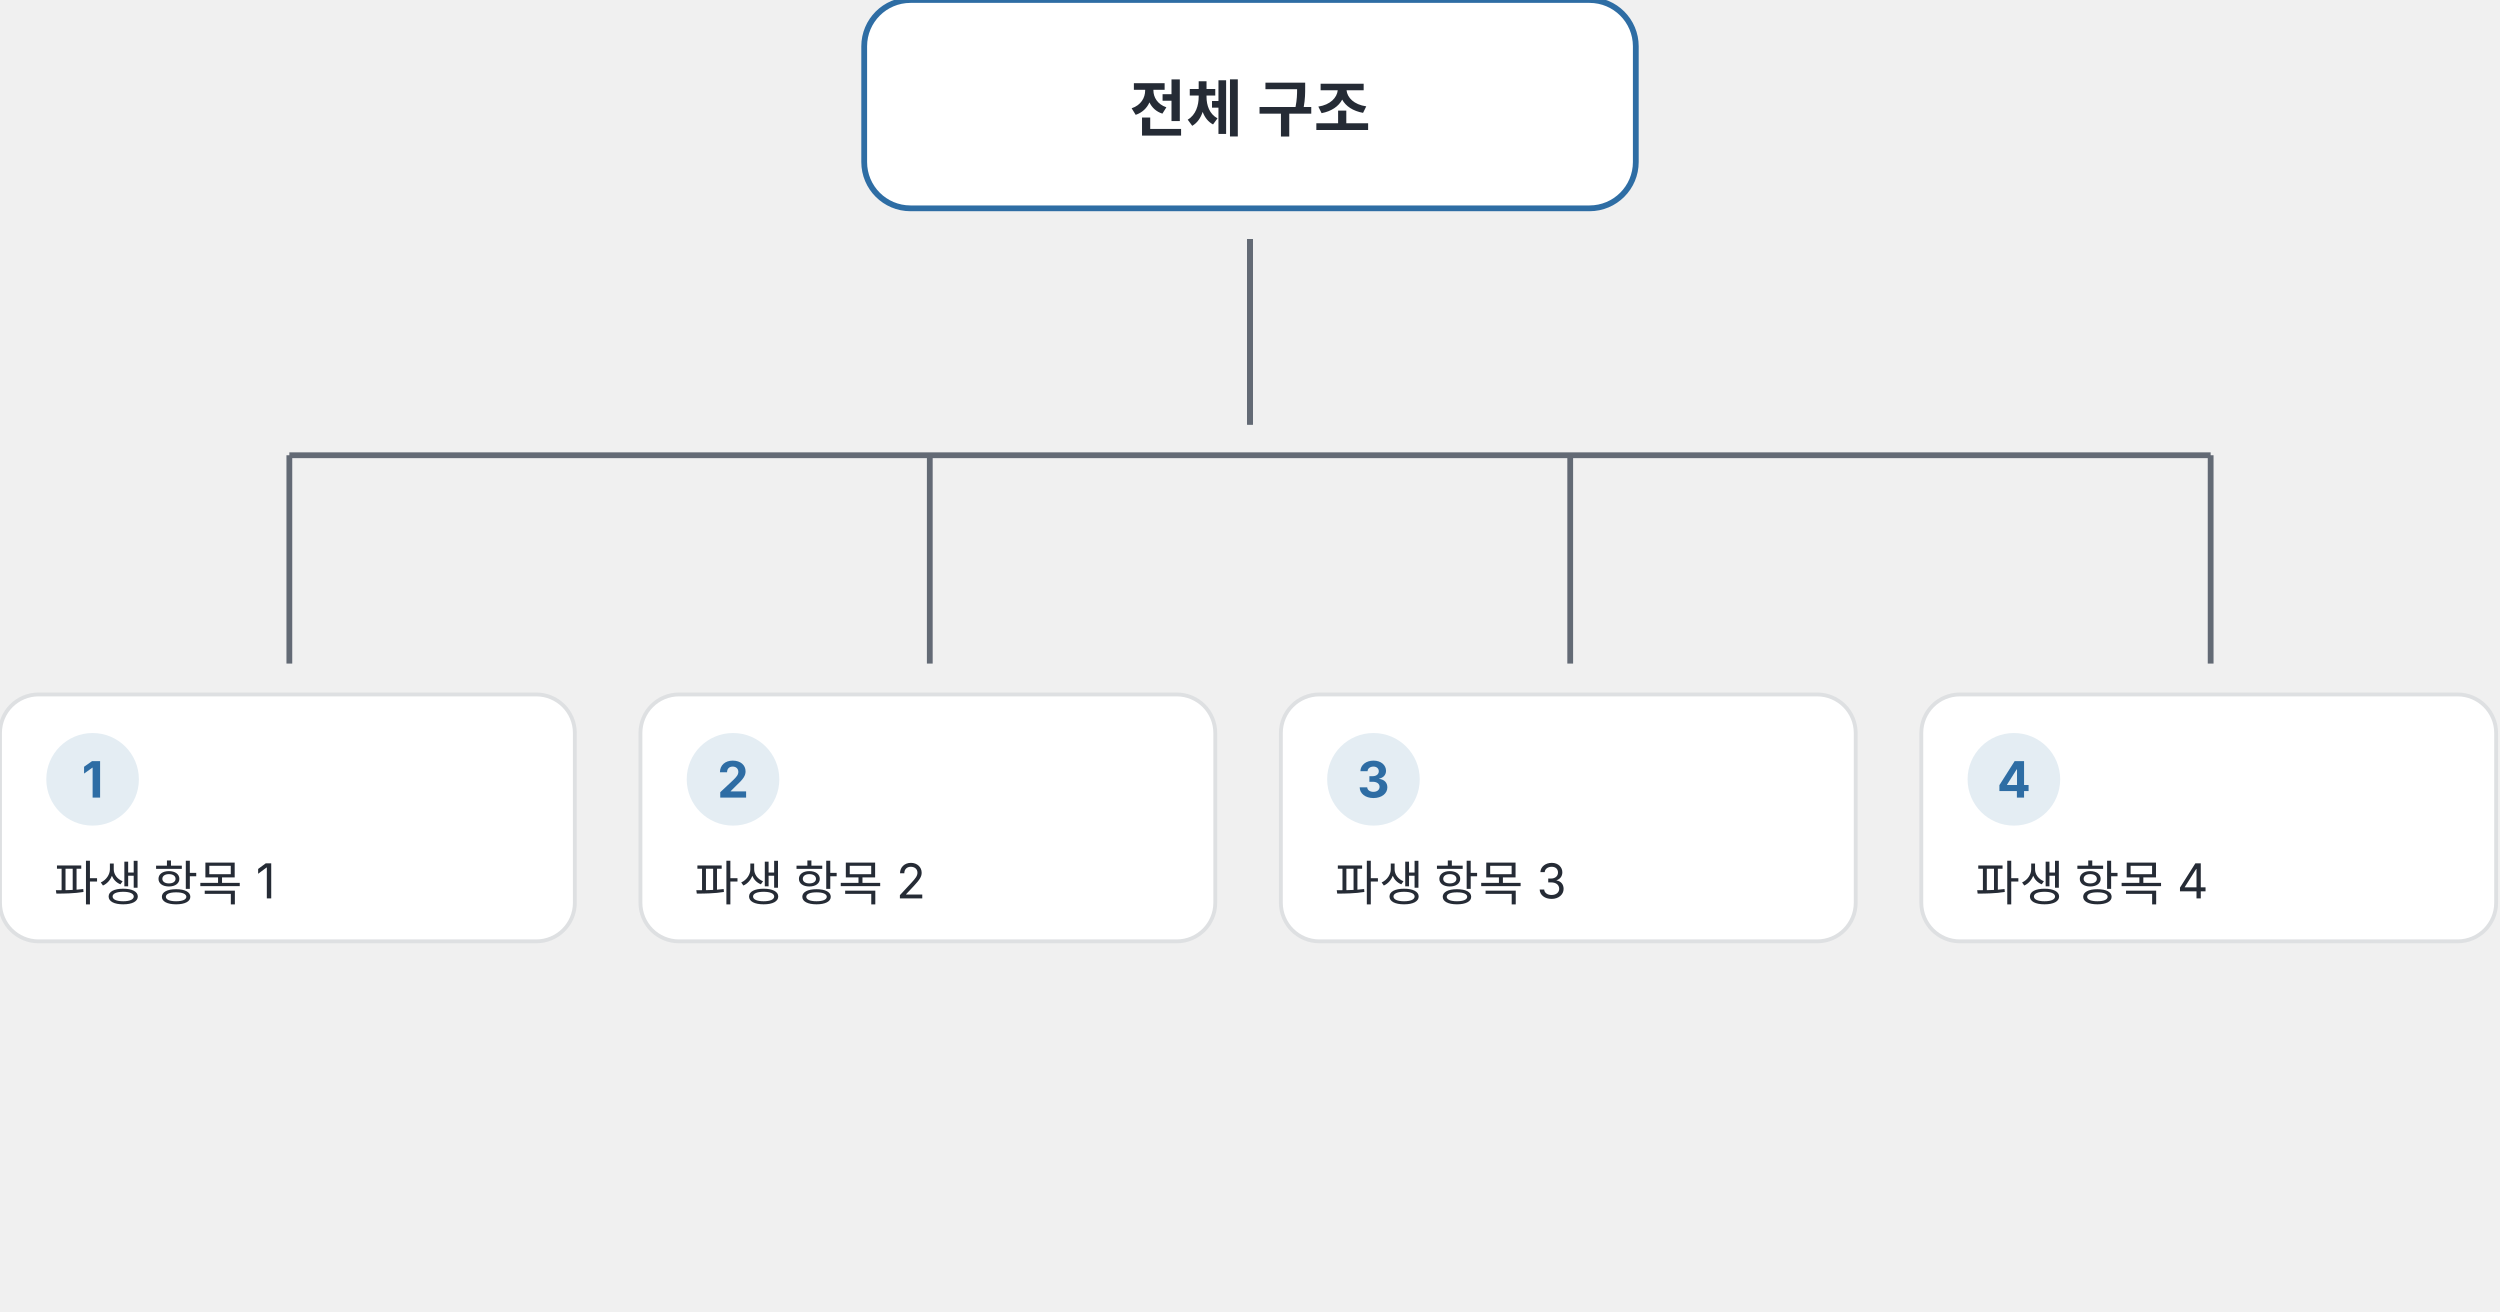
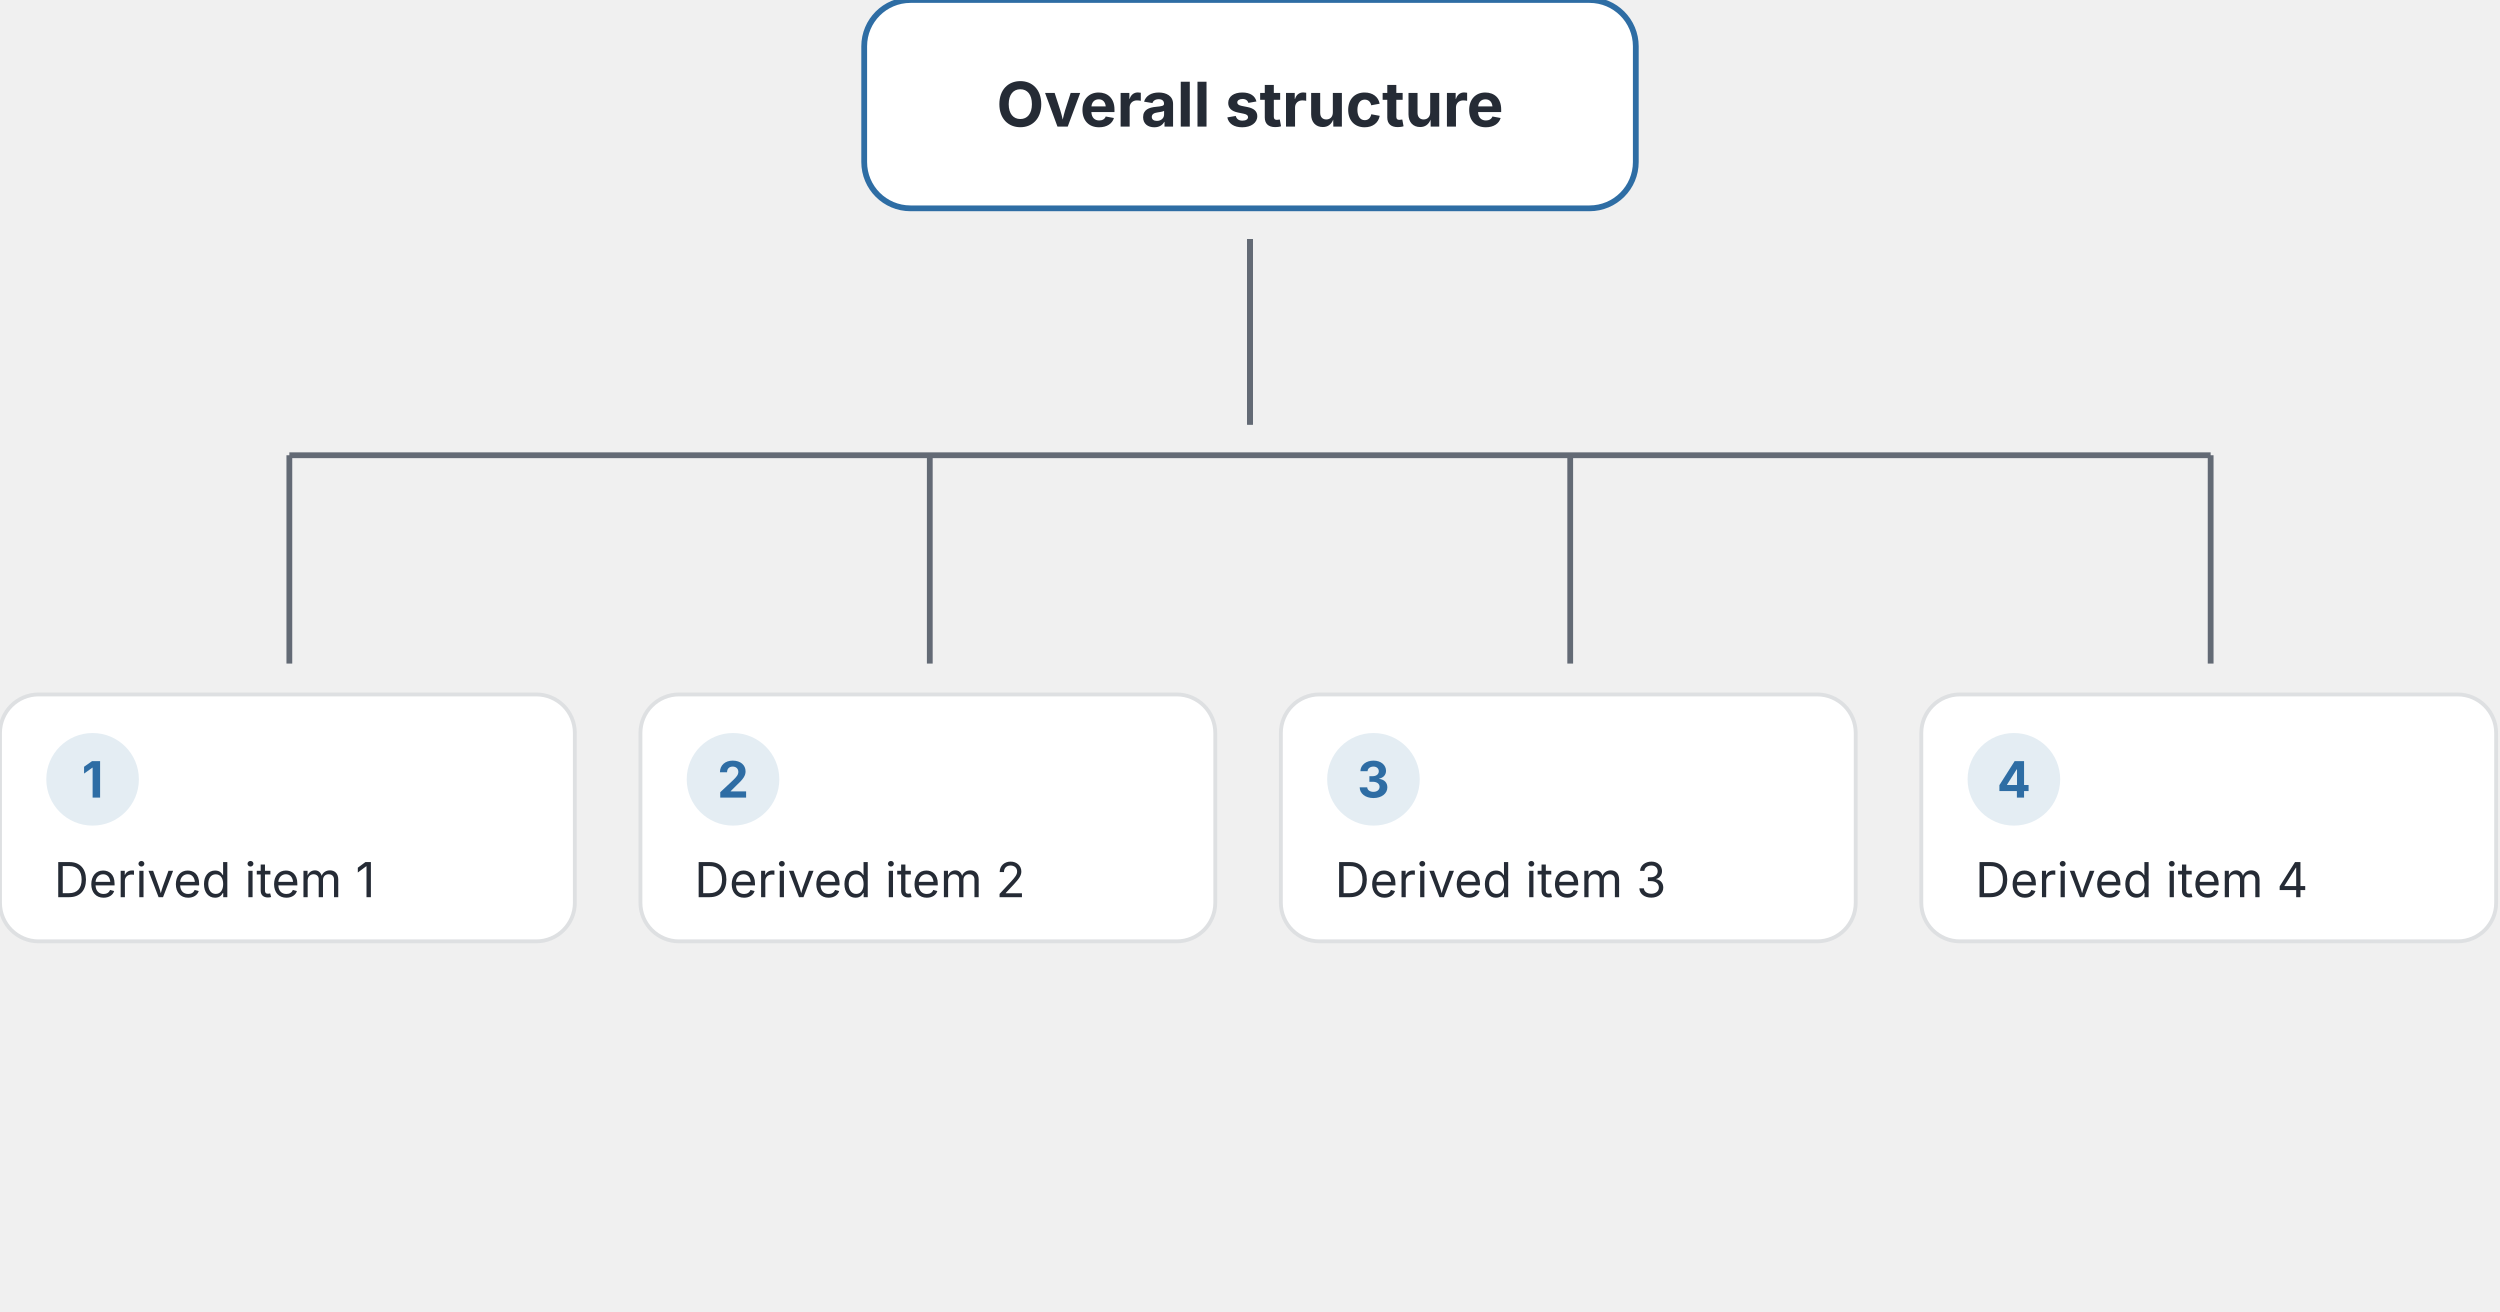
<svg xmlns="http://www.w3.org/2000/svg" viewBox="0 0 648 340" width="648" height="340" role="img" style="font-family:Pretendard,Inter,-apple-system,BlinkMacSystemFont,'Segoe UI',sans-serif">
  <g data-comp-entity="root">
    <rect x="224" y="0" width="200" height="54" rx="12" fill="#FFFFFF" stroke="#2E6DA4" stroke-width="1.5" data-fill-role="surface" data-stroke-role="focus" />
-     <text x="324" y="27" font-size="16" font-weight="700" fill="#252B35" data-fill-role="ink" text-anchor="middle" dominant-baseline="central">전체 구조</text>
+     <text x="324" y="27" font-size="16" font-weight="700" fill="#252B35" data-fill-role="ink" text-anchor="middle" dominant-baseline="central">Overall structure</text>
  </g>
  <path d="M75 118 H573" fill="none" stroke="#636A75" stroke-width="1.5" data-stroke-role="muted" />
  <path d="M324 62 V110 M75.0 118 V172" fill="none" stroke="#636A75" stroke-width="1.5" data-stroke-role="muted" />
  <g data-comp-entity="leaf-1">
    <rect x="0" y="180" width="149" height="64" rx="10" fill="#FFFFFF" stroke="#DEE0E2" stroke-width="1" data-fill-role="surface" data-stroke-role="rule" />
    <circle cx="24" cy="202" r="12" fill="#E4EDF3" data-fill-role="surface-tint" />
    <text x="24" y="202" font-size="13" font-weight="700" fill="#2E6DA4" data-fill-role="focus" text-anchor="middle" dominant-baseline="central">1</text>
-     <text x="14" y="228" font-size="12.5" fill="#252B35" data-fill-role="ink" dominant-baseline="central">파생 항목 1</text>
+     <text x="14" y="228" font-size="12.5" fill="#252B35" data-fill-role="ink" dominant-baseline="central">Derived item 1</text>
  </g>
  <path d="M324 62 V110 M241.0 118 V172" fill="none" stroke="#636A75" stroke-width="1.5" data-stroke-role="muted" />
  <g data-comp-entity="leaf-2">
    <rect x="166" y="180" width="149" height="64" rx="10" fill="#FFFFFF" stroke="#DEE0E2" stroke-width="1" data-fill-role="surface" data-stroke-role="rule" />
    <circle cx="190" cy="202" r="12" fill="#E4EDF3" data-fill-role="surface-tint" />
    <text x="190" y="202" font-size="13" font-weight="700" fill="#2E6DA4" data-fill-role="focus" text-anchor="middle" dominant-baseline="central">2</text>
-     <text x="180" y="228" font-size="12.5" fill="#252B35" data-fill-role="ink" dominant-baseline="central">파생 항목 2</text>
+     <text x="180" y="228" font-size="12.5" fill="#252B35" data-fill-role="ink" dominant-baseline="central">Derived item 2</text>
  </g>
  <path d="M324 62 V110 M407.0 118 V172" fill="none" stroke="#636A75" stroke-width="1.5" data-stroke-role="muted" />
  <g data-comp-entity="leaf-3">
    <rect x="332" y="180" width="149" height="64" rx="10" fill="#FFFFFF" stroke="#DEE0E2" stroke-width="1" data-fill-role="surface" data-stroke-role="rule" />
    <circle cx="356" cy="202" r="12" fill="#E4EDF3" data-fill-role="surface-tint" />
    <text x="356" y="202" font-size="13" font-weight="700" fill="#2E6DA4" data-fill-role="focus" text-anchor="middle" dominant-baseline="central">3</text>
-     <text x="346" y="228" font-size="12.5" fill="#252B35" data-fill-role="ink" dominant-baseline="central">파생 항목 3</text>
+     <text x="346" y="228" font-size="12.5" fill="#252B35" data-fill-role="ink" dominant-baseline="central">Derived item 3</text>
  </g>
  <path d="M324 62 V110 M573.0 118 V172" fill="none" stroke="#636A75" stroke-width="1.5" data-stroke-role="muted" />
  <g data-comp-entity="leaf-4">
    <rect x="498" y="180" width="149" height="64" rx="10" fill="#FFFFFF" stroke="#DEE0E2" stroke-width="1" data-fill-role="surface" data-stroke-role="rule" />
    <circle cx="522" cy="202" r="12" fill="#E4EDF3" data-fill-role="surface-tint" />
    <text x="522" y="202" font-size="13" font-weight="700" fill="#2E6DA4" data-fill-role="focus" text-anchor="middle" dominant-baseline="central">4</text>
-     <text x="512" y="228" font-size="12.5" fill="#252B35" data-fill-role="ink" dominant-baseline="central">파생 항목 4</text>
+     <text x="512" y="228" font-size="12.5" fill="#252B35" data-fill-role="ink" dominant-baseline="central">Derived item 4</text>
  </g>
</svg>
